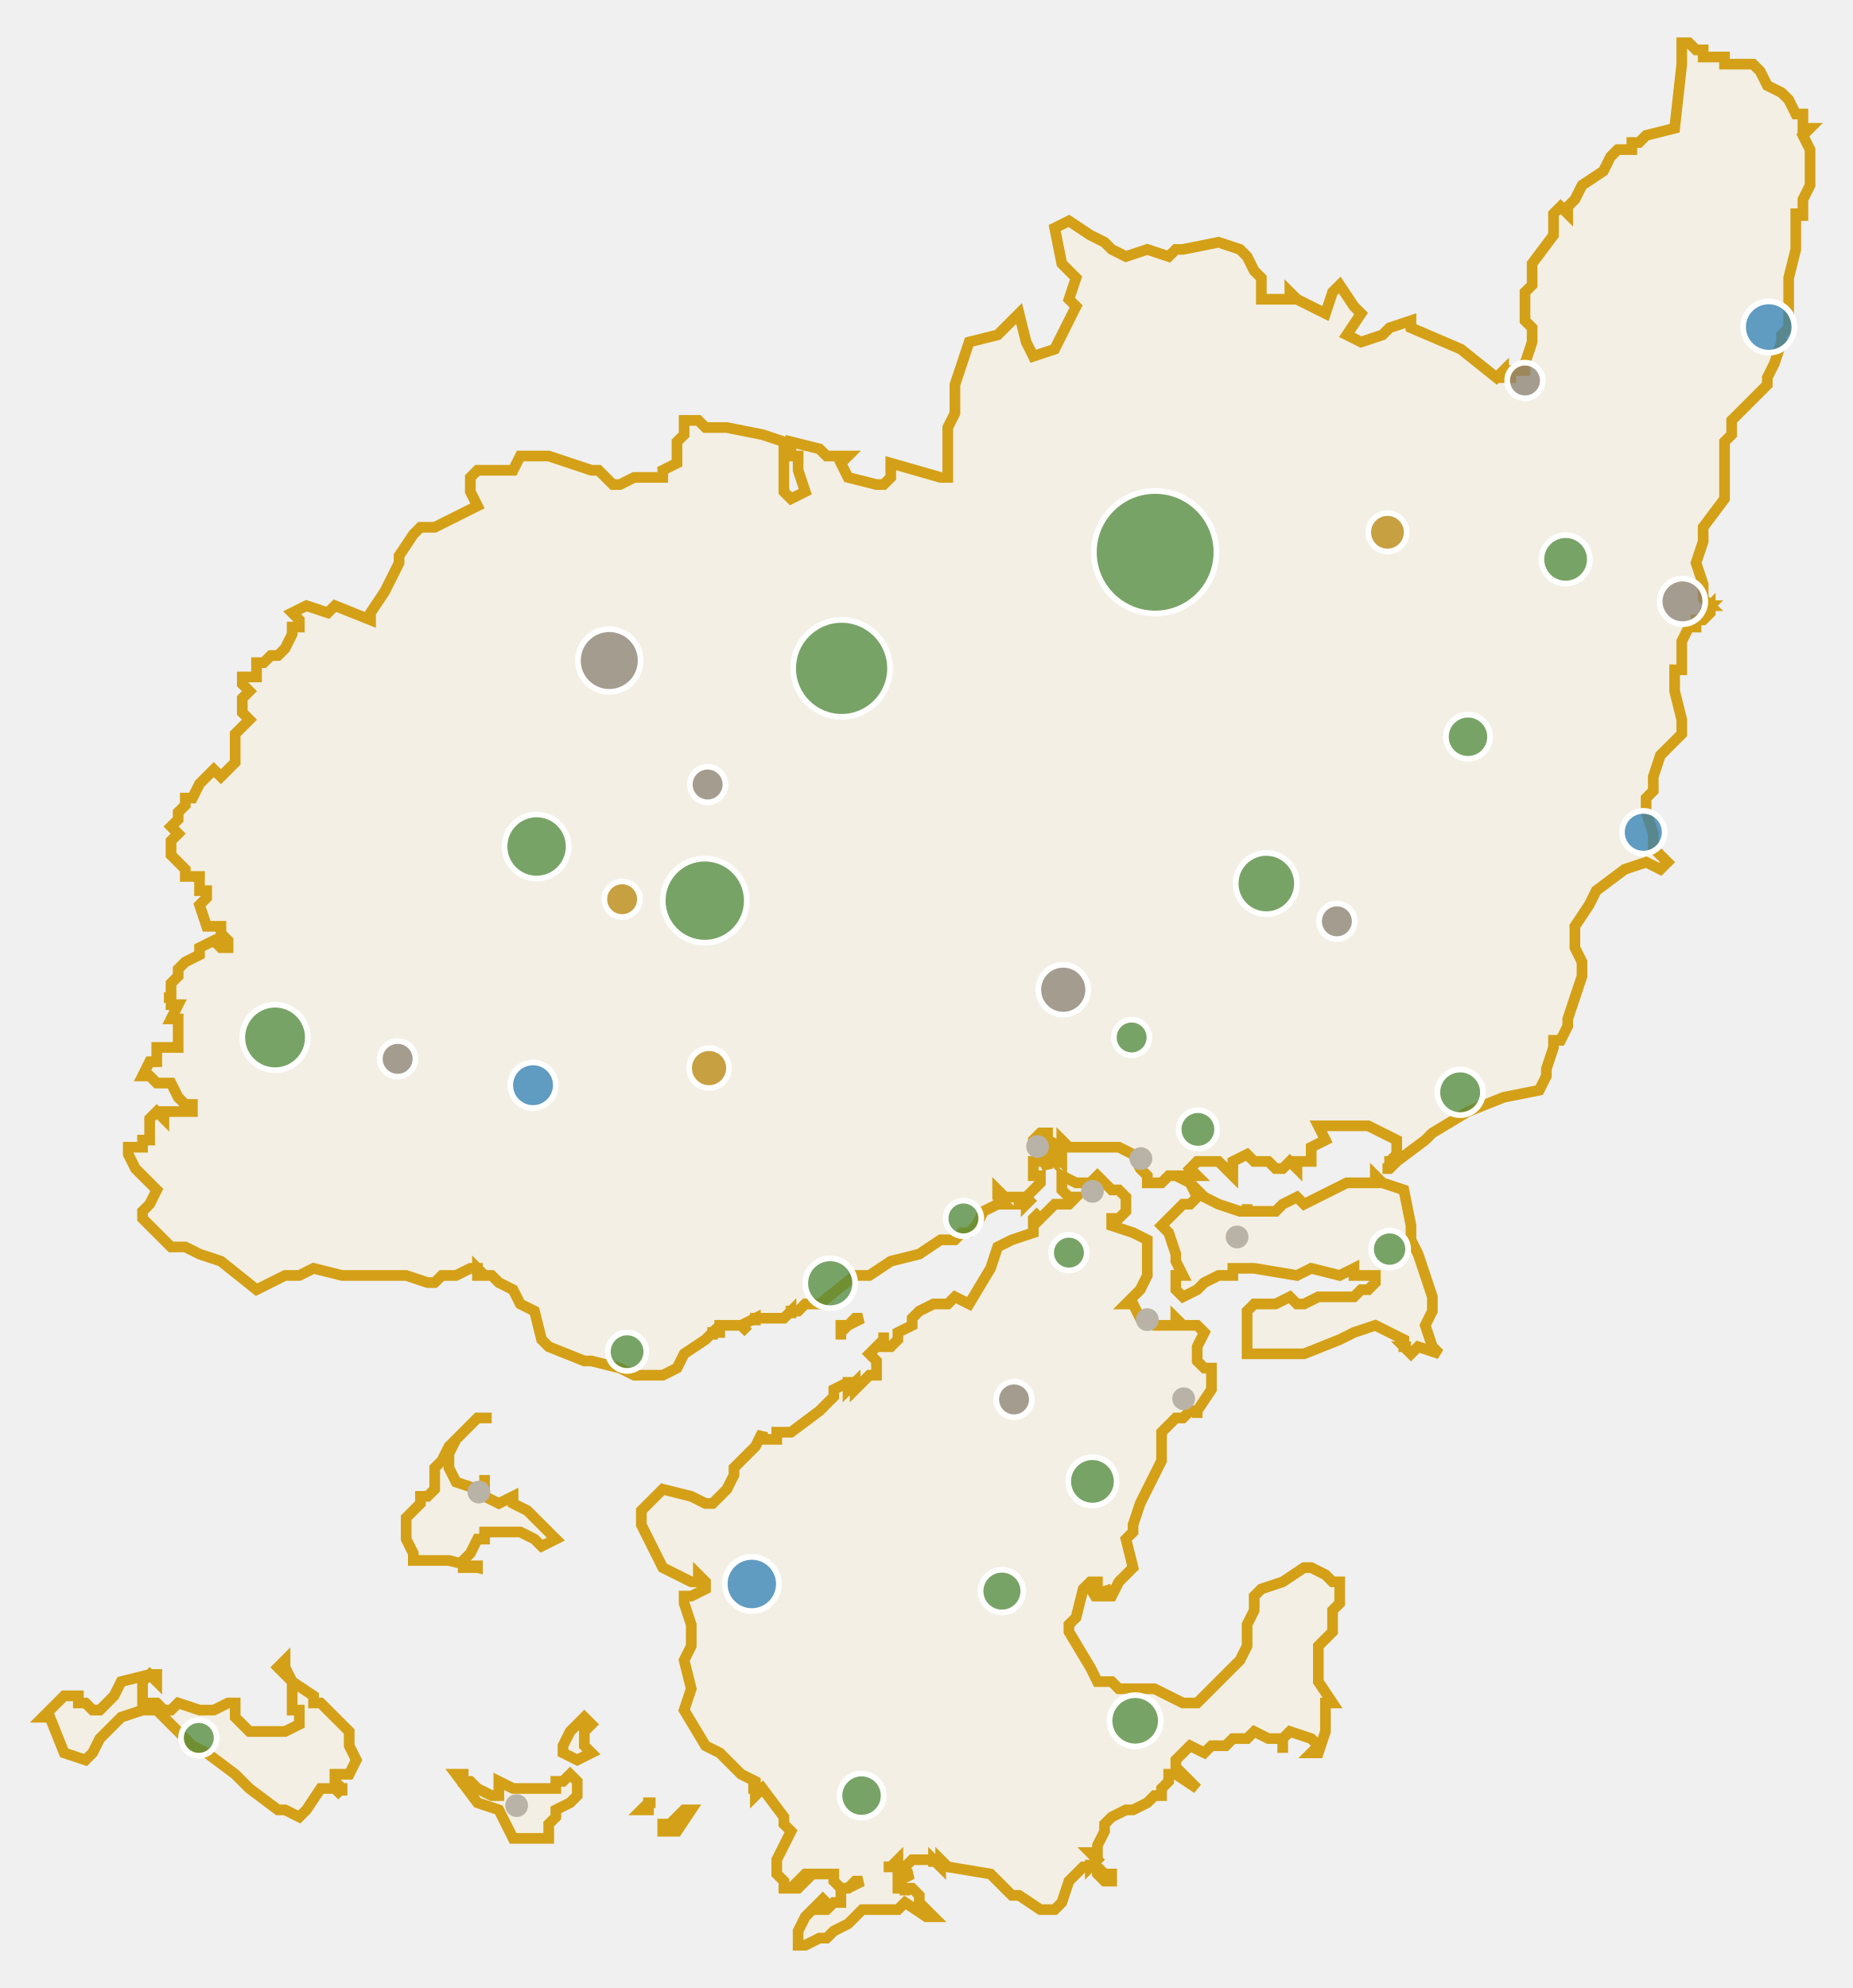
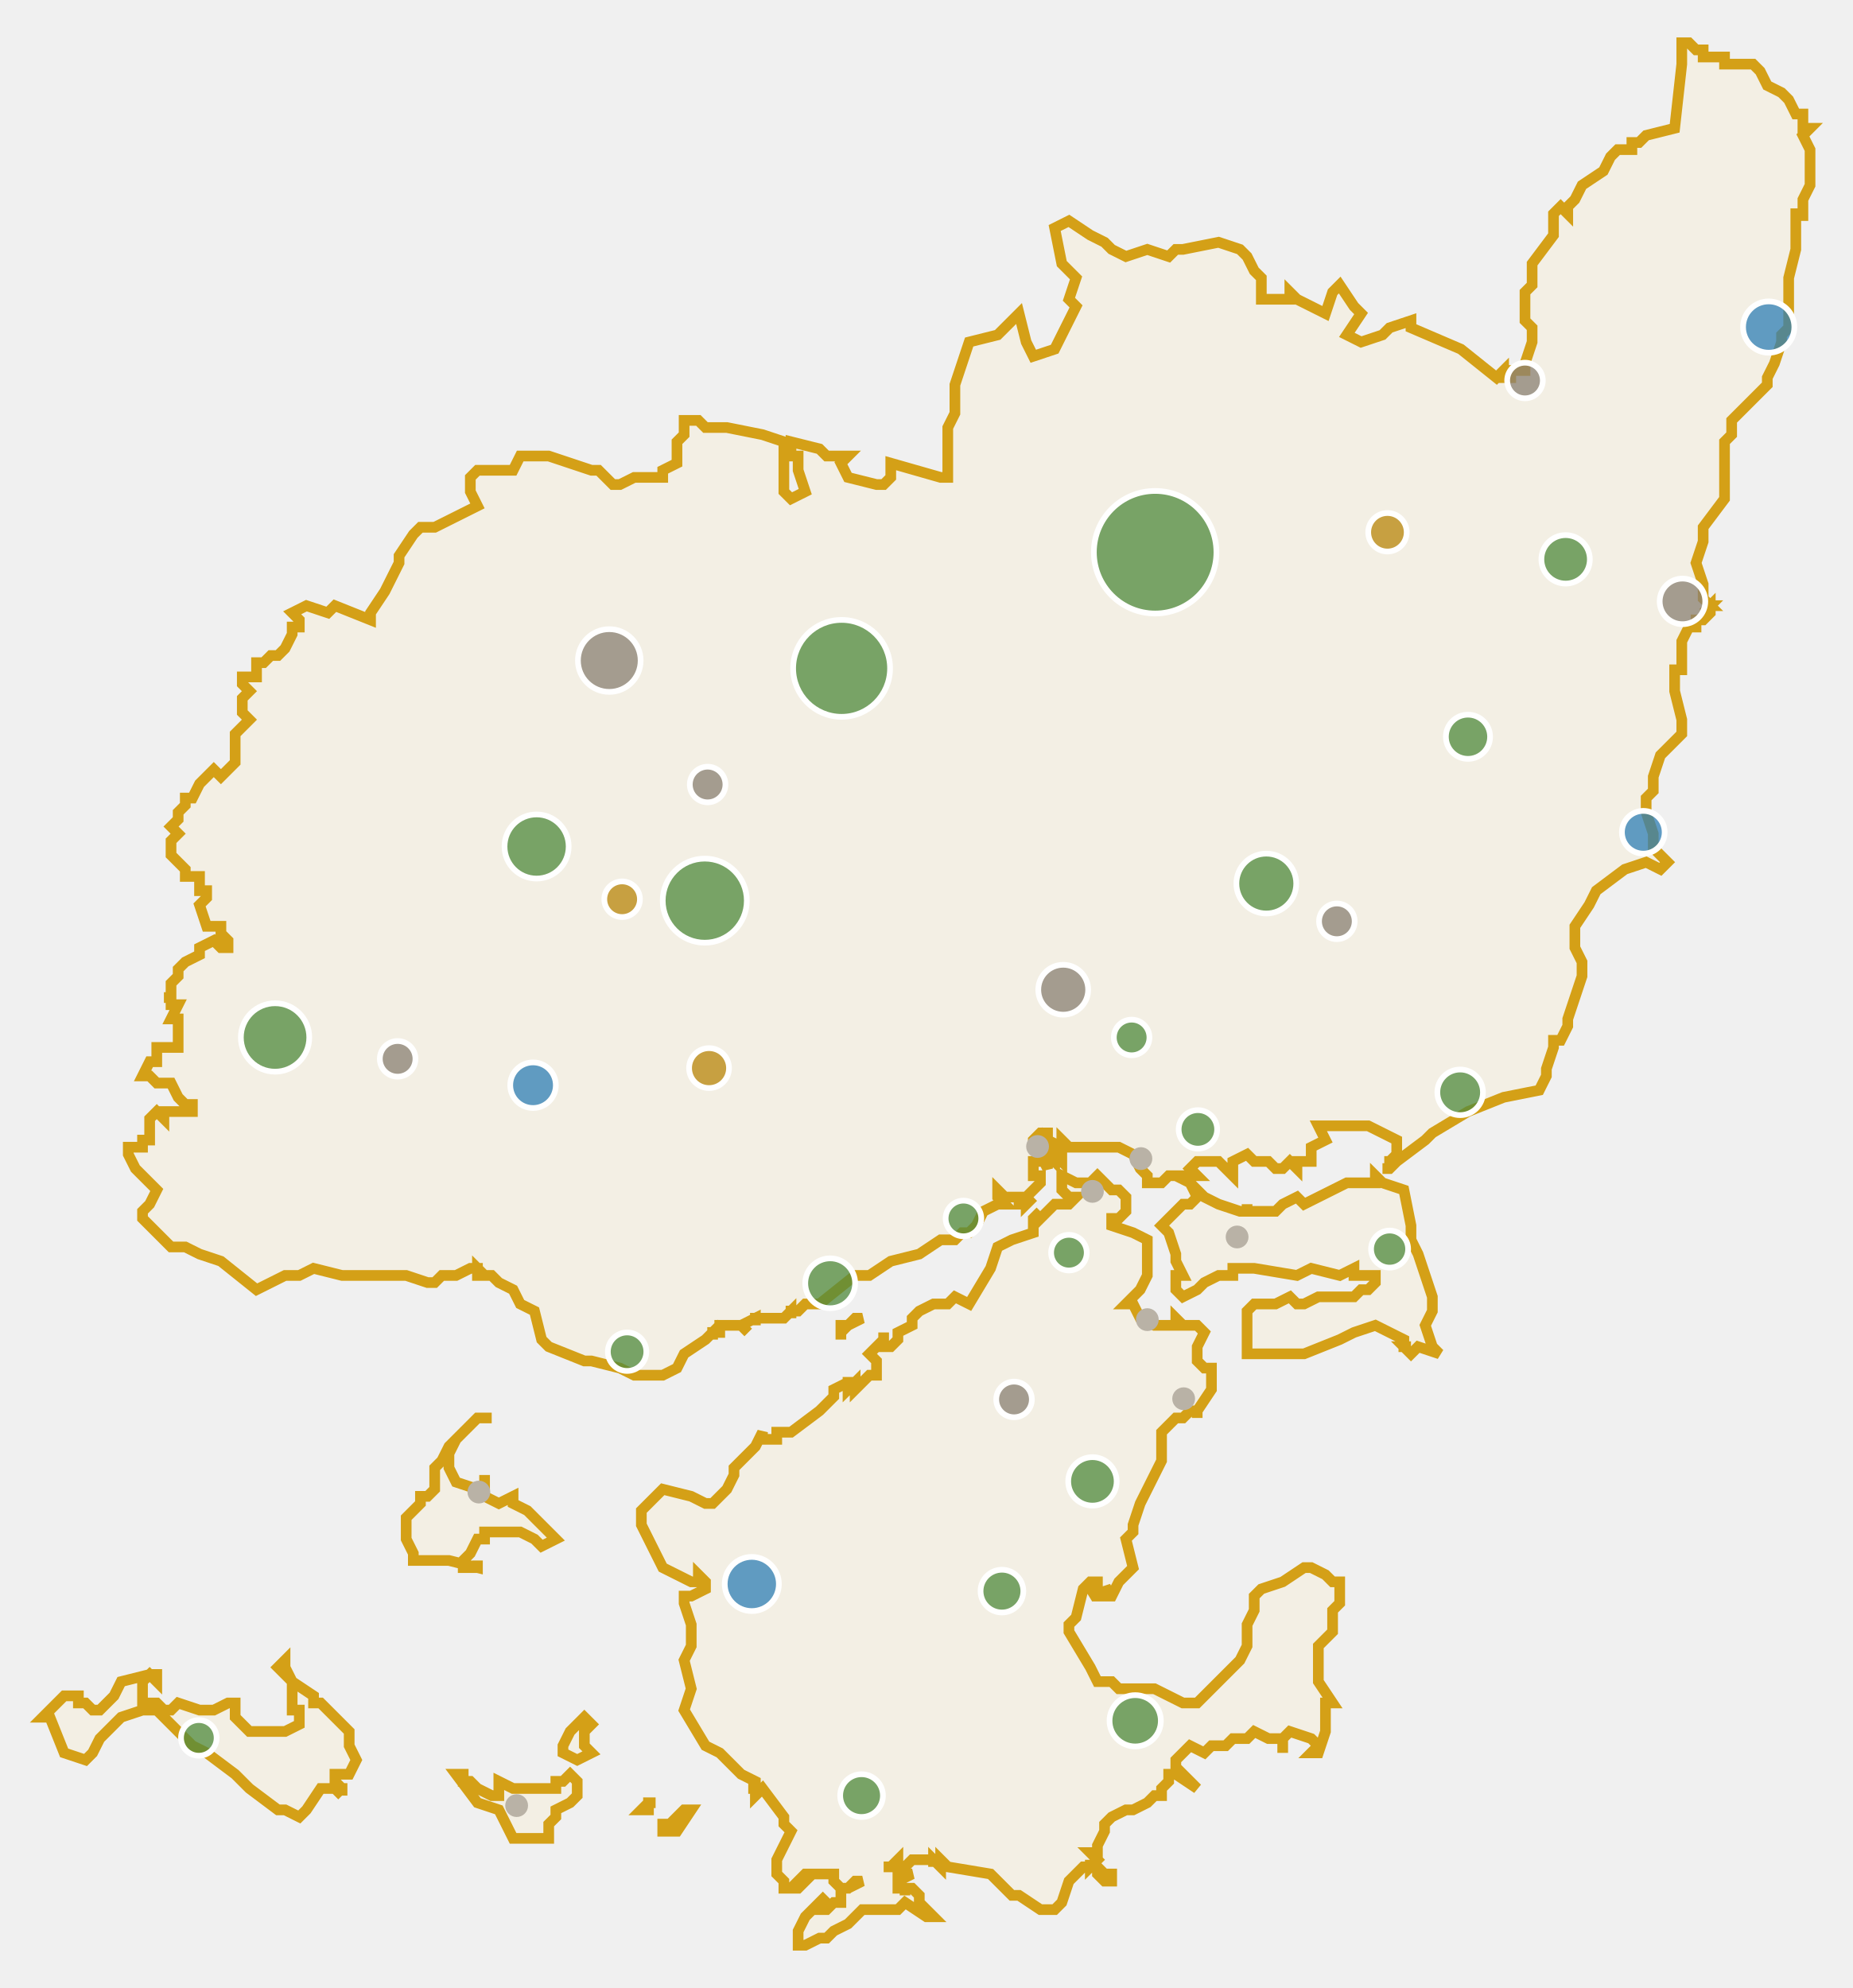
<svg xmlns="http://www.w3.org/2000/svg" viewBox="0 0 260 279" width="260" height="279">
  <path d="M154,263L155,264L156,264L156,263L155,263L154,262L154,263ZM147,162L148,163L148,162L149,163L149,162L147,160L147,161L146,161L146,162L147,164L147,163L147,162ZM166,35L165,35L164,36L161,35L158,36L156,35L155,34L153,33L150,31L148,32L149,37L151,39L150,42L151,43L148,49L145,50L144,48L143,44L140,47L136,48L135,51L134,54L134,56L134,58L133,60L133,66L133,67L132,67L125,65L125,67L124,68L123,68L119,67L118,65L119,64L118,64L116,64L115,63L111,62L111,64L112,64L112,66L113,69L111,70L110,69L110,67L110,62L107,61L102,60L101,60L99,60L98,59L96,59L96,61L95,62L95,64L95,65L93,66L93,67L91,67L90,67L89,67L87,68L86,68L84,66L83,66L80,65L77,64L73,64L72,66L67,66L66,67L66,68L66,69L67,71L61,74L59,74L58,75L56,78L56,79L55,81L54,83L52,86L52,87L47,85L46,86L43,85L41,86L42,87L42,88L41,88L41,89L40,91L39,92L38,92L37,93L36,93L36,94L36,95L34,95L34,96L35,97L34,98L34,99L34,100L35,101L33,103L33,107L31,109L30,108L28,110L27,112L26,112L26,113L25,114L25,115L24,116L25,117L24,118L24,120L26,122L26,123L28,123L28,124L28,125L29,125L29,126L28,127L29,130L30,130L31,130L31,131L32,132L32,133L31,133L30,132L28,133L28,134L26,135L25,136L25,137L24,138L24,139L24,140L23,140L24,140L24,141L25,141L24,143L25,143L25,144L25,145L25,147L24,147L22,147L22,149L21,149L20,151L21,151L22,152L24,152L25,154L26,155L27,155L27,156L24,156L23,156L23,157L22,156L21,157L21,158L21,159L21,160L20,160L20,161L18,161L18,162L19,164L20,165L21,166L22,167L21,169L20,170L20,171L24,175L26,175L28,176L31,177L36,181L40,179L42,179L44,178L48,179L50,179L55,179L57,179L60,180L61,180L62,179L64,179L66,178L67,178L67,179L68,179L67,179L67,178L68,179L69,179L70,180L72,181L73,183L75,184L76,188L77,189L82,191L83,191L87,192L89,193L92,193L93,193L95,192L96,190L99,188L100,187L100,188L100,187L100,188L100,187L101,187L101,186L104,186L105,187L104,186L106,185L106,186L106,185L108,185L110,185L111,184L111,185L111,184L112,184L113,183L115,183L120,179L122,179L125,177L129,176L132,174L134,174L135,173L136,173L137,172L138,170L140,169L141,169L140,168L140,167L141,168L142,168L143,168L143,169L144,169L143,169L143,168L144,168L144,169L145,168L144,169L144,168L145,168L144,168L145,167L146,166L146,165L145,165L145,164L145,163L146,163L146,162L145,161L145,160L146,159L147,159L147,160L149,161L149,160L150,161L157,161L159,162L160,164L161,165L161,166L163,166L164,165L165,165L167,166L166,165L167,165L168,165L167,164L168,163L169,163L171,163L173,165L173,163L175,162L176,163L177,163L178,163L179,164L180,164L181,163L182,164L182,163L184,163L184,161L186,160L185,158L187,158L192,158L196,160L196,162L195,163L195,164L195,163L196,163L195,164L194,164L195,164L196,163L200,160L201,159L206,156L211,154L216,153L217,151L217,150L218,147L218,146L219,146L220,144L220,143L222,137L222,135L221,133L221,131L221,130L223,127L224,125L228,122L231,121L233,122L234,121L232,119L232,117L231,114L231,112L232,111L232,109L233,106L235,104L236,103L236,101L235,97L235,94L236,94L236,93L236,90L237,88L238,88L238,87L239,87L240,86L240,85L239,86L240,85L239,85L240,85L239,85L240,85L239,84L239,83L239,82L238,79L239,76L239,74L242,70L242,68L242,65L242,62L243,61L243,59L244,58L247,55L248,54L248,53L249,51L250,48L250,47L251,46L251,45L251,44L251,39L252,35L252,30L253,30L253,31L253,30L253,29L253,28L254,26L254,24L254,23L254,22L254,21L253,19L254,18L253,18L253,16L252,16L251,14L250,13L248,12L247,10L246,9L245,9L244,9L243,9L242,9L242,8L241,8L239,8L239,7L238,7L237,6L236,6L236,7L236,8L236,9L235,18L231,19L230,20L229,20L229,21L228,21L227,21L226,22L225,24L222,26L221,28L220,29L220,30L219,29L218,30L218,31L218,32L218,33L215,37L215,38L215,40L214,41L214,42L214,43L214,45L215,46L215,48L214,51L214,52L212,52L212,53L211,53L211,52L210,53L205,49L198,46L198,45L195,46L194,47L191,48L189,47L191,44L190,43L188,40L187,41L186,44L184,43L182,42L181,41L181,42L177,42L177,40L177,39L176,38L175,36L174,35L171,34L166,35ZM67,209L64,208L63,206L63,204L64,202L67,199L69,199L68,199L67,199L64,202L63,203L62,205L61,206L61,209L60,210L59,210L59,211L58,212L57,213L57,214L57,216L58,218L58,219L59,219L63,219L67,220L67,219L67,220L66,220L65,220L65,219L66,218L67,216L68,216L68,215L69,215L73,215L75,216L76,217L78,216L77,215L76,214L74,212L72,211L72,210L70,211L68,210L68,209L68,207L68,209L67,209L67,208L67,209ZM23,240L22,239L21,239L20,239L20,238L20,237L20,236L21,235L22,236L22,235L21,235L17,236L16,238L14,240L13,240L12,239L11,239L11,238L9,238L8,239L6,241L7,241L9,246L12,247L13,246L14,244L15,243L16,242L17,241L20,240L22,240L23,241L24,242L27,245L29,246L33,249L35,251L39,254L40,254L42,255L43,254L45,251L46,251L47,251L48,252L47,251L48,251L48,252L48,251L47,250L47,249L49,249L50,247L49,245L49,243L47,241L46,240L45,239L44,239L44,238L41,236L40,234L40,233L39,234L40,235L41,236L41,237L41,238L41,240L42,240L42,242L40,243L39,243L38,243L35,243L33,241L33,240L33,239L32,239L30,240L29,240L28,240L25,239L24,240L23,240ZM78,250L78,251L78,250L78,251L77,251L74,251L72,251L70,250L70,252L69,252L67,251L66,250L65,250L65,249L64,249L67,253L70,254L72,258L74,258L76,258L77,258L77,257L77,256L77,257L77,256L78,255L78,254L80,253L81,252L81,251L81,250L80,249L79,250L78,250ZM82,243L83,242L82,241L80,243L79,245L79,246L81,247L83,246L82,245L82,243ZM91,253L90,254L91,254L91,253L92,253L91,253ZM94,256L93,256L93,257L95,257L97,254L96,254L94,256ZM111,201L110,201L109,201L109,202L107,202L107,201L106,203L105,204L103,206L103,207L102,209L100,211L99,211L97,210L93,209L92,210L91,211L90,212L90,213L90,214L92,218L93,220L95,221L97,222L99,222L98,222L98,221L99,222L99,223L97,224L96,224L96,225L97,228L97,230L97,231L96,233L97,237L96,240L99,245L101,246L104,249L106,250L106,251L105,251L106,251L106,252L107,251L110,255L110,256L111,257L110,259L109,261L109,262L109,263L110,264L110,265L112,265L113,264L112,264L113,263L115,263L117,263L117,264L118,265L119,265L120,264L121,264L119,265L118,265L118,266L118,267L117,267L116,268L115,268L115,267L116,266L113,269L112,271L112,272L112,273L113,273L115,272L116,272L117,271L119,270L120,269L121,268L123,268L126,268L127,267L130,269L131,269L130,268L129,267L129,266L128,265L127,265L127,266L127,265L126,265L126,264L128,263L126,263L126,262L125,262L124,262L125,262L126,261L126,262L127,262L126,262L127,262L128,261L129,261L130,261L131,261L131,262L131,261L132,262L132,261L133,262L139,263L142,266L143,266L146,268L148,268L149,267L150,264L152,262L153,262L153,261L153,262L154,261L153,260L154,260L154,259L155,257L155,256L156,255L158,254L159,254L161,253L162,252L163,252L163,251L164,250L164,249L165,249L168,251L165,248L165,247L166,246L167,245L169,246L170,245L172,245L173,244L175,244L176,243L178,244L179,244L180,244L180,246L180,244L181,243L184,244L185,245L184,246L185,246L186,243L186,242L186,240L186,239L187,239L185,236L185,233L185,232L185,231L186,230L187,229L187,228L187,226L188,225L188,224L188,222L187,222L186,221L184,220L183,220L180,222L177,223L176,224L176,226L175,228L175,231L174,233L172,235L168,239L167,239L166,239L162,237L160,237L157,237L156,236L154,236L153,234L150,229L150,228L151,227L152,223L153,222L154,222L154,223L153,224L156,223L155,224L156,224L155,224L154,224L155,224L154,224L156,224L157,222L159,220L158,216L159,215L159,214L160,211L161,209L163,205L163,201L164,200L165,199L166,199L167,198L168,198L168,199L168,198L170,195L170,194L170,192L169,192L168,191L168,189L169,187L168,186L166,186L165,185L165,186L164,186L162,186L160,185L159,183L158,183L159,182L160,181L161,179L161,178L161,177L161,175L161,174L159,173L156,172L156,171L157,171L156,171L157,171L158,170L158,168L157,167L156,167L154,165L153,166L151,166L149,165L149,166L149,167L150,168L151,168L150,169L149,169L148,169L146,171L145,172L145,171L146,170L145,171L145,172L145,173L142,174L140,175L139,178L136,183L134,182L133,183L131,183L129,184L128,185L128,186L126,187L126,188L125,189L124,189L124,188L124,187L124,188L123,189L122,190L123,191L123,193L122,193L120,195L120,194L119,195L119,194L121,194L120,194L119,194L117,195L117,196L116,197L115,198L111,201ZM168,181L169,180L171,179L173,179L173,178L174,178L175,178L176,178L182,179L184,178L188,179L190,178L190,179L192,179L193,179L193,180L192,181L191,181L190,182L189,182L188,182L185,182L183,183L182,183L181,182L179,183L177,183L176,183L175,184L175,185L175,187L175,189L175,190L176,190L180,190L183,190L188,188L190,187L193,186L195,187L197,188L197,189L198,189L197,189L198,190L199,189L202,190L201,189L200,186L201,184L201,182L200,179L199,176L198,174L198,172L197,167L194,166L193,165L193,166L192,166L189,166L183,169L182,168L180,169L179,170L176,170L175,170L175,169L175,170L174,170L171,169L169,168L168,167L169,168L167,166L168,168L167,169L166,169L165,170L164,171L163,172L164,173L165,176L165,177L166,179L165,179L165,180L165,181L166,182L168,181ZM119,186L118,186L118,187L118,188L118,187L119,186L121,185L120,185L119,186Z" fill="#f3efe4" stroke="#d4a017" stroke-width="1.5" fill-rule="evenodd" />
  <circle cx="145.6" cy="160.9" r="1.6" fill="#b9b2a6" />
  <circle cx="149.2" cy="138.9" r="3.5" fill="#8a8073" fill-opacity="0.75" stroke="#fff" stroke-width="0.8" />
  <circle cx="158.8" cy="145.6" r="2.5" fill="#4f8a3c" fill-opacity="0.75" stroke="#fff" stroke-width="0.8" />
  <circle cx="135.2" cy="171" r="2.5" fill="#4f8a3c" fill-opacity="0.75" stroke="#fff" stroke-width="0.8" />
  <circle cx="160.1" cy="162.6" r="1.6" fill="#b9b2a6" />
  <circle cx="153.3" cy="167.2" r="1.6" fill="#b9b2a6" />
  <circle cx="168.1" cy="158.5" r="2.7" fill="#4f8a3c" fill-opacity="0.75" stroke="#fff" stroke-width="0.8" />
  <circle cx="187.6" cy="129.3" r="2.5" fill="#8a8073" fill-opacity="0.75" stroke="#fff" stroke-width="0.8" />
-   <circle cx="177.7" cy="124" r="4.3" fill="#4f8a3c" fill-opacity="0.75" stroke="#fff" stroke-width="0.8" />
+   <circle cx="177.7" cy="124" r="4.2" fill="#4f8a3c" fill-opacity="0.75" stroke="#fff" stroke-width="0.8" />
  <circle cx="173.6" cy="173.6" r="1.6" fill="#b9b2a6" />
  <circle cx="195" cy="175.3" r="2.6" fill="#4f8a3c" fill-opacity="0.75" stroke="#fff" stroke-width="0.8" />
  <circle cx="204.9" cy="153.3" r="3.2" fill="#4f8a3c" fill-opacity="0.75" stroke="#fff" stroke-width="0.8" />
  <circle cx="161" cy="185.2" r="1.6" fill="#b9b2a6" />
  <circle cx="142.3" cy="196.4" r="2.5" fill="#8a8073" fill-opacity="0.75" stroke="#fff" stroke-width="0.8" />
  <circle cx="150" cy="175.8" r="2.5" fill="#4f8a3c" fill-opacity="0.75" stroke="#fff" stroke-width="0.8" />
  <circle cx="166.1" cy="196.3" r="1.6" fill="#b9b2a6" />
  <circle cx="153.3" cy="207.9" r="3.4" fill="#4f8a3c" fill-opacity="0.75" stroke="#fff" stroke-width="0.8" />
  <circle cx="140.6" cy="223.3" r="3.0" fill="#4f8a3c" fill-opacity="0.75" stroke="#fff" stroke-width="0.8" />
  <circle cx="159.3" cy="241.5" r="3.6" fill="#4f8a3c" fill-opacity="0.75" stroke="#fff" stroke-width="0.8" />
-   <circle cx="120.9" cy="252" r="3.1" fill="#4f8a3c" fill-opacity="0.75" stroke="#fff" stroke-width="0.8" />
+   <circle cx="120.9" cy="252" r="3.0" fill="#4f8a3c" fill-opacity="0.75" stroke="#fff" stroke-width="0.8" />
  <circle cx="105.5" cy="222.3" r="3.8" fill="#2f7fb5" fill-opacity="0.75" stroke="#fff" stroke-width="0.8" />
  <circle cx="87.3" cy="126.2" r="2.5" fill="#b8860b" fill-opacity="0.75" stroke="#fff" stroke-width="0.8" />
  <circle cx="99.3" cy="110.1" r="2.5" fill="#8a8073" fill-opacity="0.75" stroke="#fff" stroke-width="0.8" />
  <circle cx="85.5" cy="92.7" r="4.4" fill="#8a8073" fill-opacity="0.75" stroke="#fff" stroke-width="0.8" />
  <circle cx="98.9" cy="126.4" r="5.9" fill="#4f8a3c" fill-opacity="0.75" stroke="#fff" stroke-width="0.8" />
  <circle cx="75.3" cy="118.8" r="4.5" fill="#4f8a3c" fill-opacity="0.75" stroke="#fff" stroke-width="0.8" />
  <circle cx="118.1" cy="93.8" r="6.8" fill="#4f8a3c" fill-opacity="0.75" stroke="#fff" stroke-width="0.8" />
  <circle cx="99.5" cy="149.9" r="2.8" fill="#b8860b" fill-opacity="0.75" stroke="#fff" stroke-width="0.8" />
  <circle cx="74.8" cy="152.3" r="3.2" fill="#2f7fb5" fill-opacity="0.75" stroke="#fff" stroke-width="0.8" />
  <circle cx="55.8" cy="148.6" r="2.5" fill="#8a8073" fill-opacity="0.75" stroke="#fff" stroke-width="0.8" />
  <circle cx="116.5" cy="180.1" r="3.5" fill="#4f8a3c" fill-opacity="0.75" stroke="#fff" stroke-width="0.8" />
  <circle cx="88" cy="189.7" r="2.7" fill="#4f8a3c" fill-opacity="0.75" stroke="#fff" stroke-width="0.8" />
-   <circle cx="38.6" cy="145.6" r="4.6" fill="#4f8a3c" fill-opacity="0.75" stroke="#fff" stroke-width="0.8" />
+   <circle cx="38.6" cy="145.6" r="4.8" fill="#4f8a3c" fill-opacity="0.75" stroke="#fff" stroke-width="0.8" />
  <circle cx="67.2" cy="209.4" r="1.6" fill="#b9b2a6" />
  <circle cx="72.5" cy="253.4" r="1.6" fill="#b9b2a6" />
  <circle cx="27.9" cy="243.9" r="2.5" fill="#4f8a3c" fill-opacity="0.75" stroke="#fff" stroke-width="0.8" />
  <circle cx="194.7" cy="74.7" r="2.7" fill="#b8860b" fill-opacity="0.75" stroke="#fff" stroke-width="0.8" />
  <circle cx="236.1" cy="84.4" r="3.2" fill="#8a8073" fill-opacity="0.75" stroke="#fff" stroke-width="0.8" />
  <circle cx="214" cy="53.4" r="2.5" fill="#8a8073" fill-opacity="0.75" stroke="#fff" stroke-width="0.8" />
  <circle cx="219.7" cy="78.5" r="3.4" fill="#4f8a3c" fill-opacity="0.75" stroke="#fff" stroke-width="0.8" />
  <circle cx="206" cy="103.4" r="3.1" fill="#4f8a3c" fill-opacity="0.75" stroke="#fff" stroke-width="0.8" />
  <circle cx="162.1" cy="77.5" r="8.6" fill="#4f8a3c" fill-opacity="0.75" stroke="#fff" stroke-width="0.8" />
  <circle cx="230.6" cy="116.8" r="3.0" fill="#2f7fb5" fill-opacity="0.75" stroke="#fff" stroke-width="0.8" />
  <circle cx="248.2" cy="45.9" r="3.6" fill="#2f7fb5" fill-opacity="0.75" stroke="#fff" stroke-width="0.8" />
</svg>
